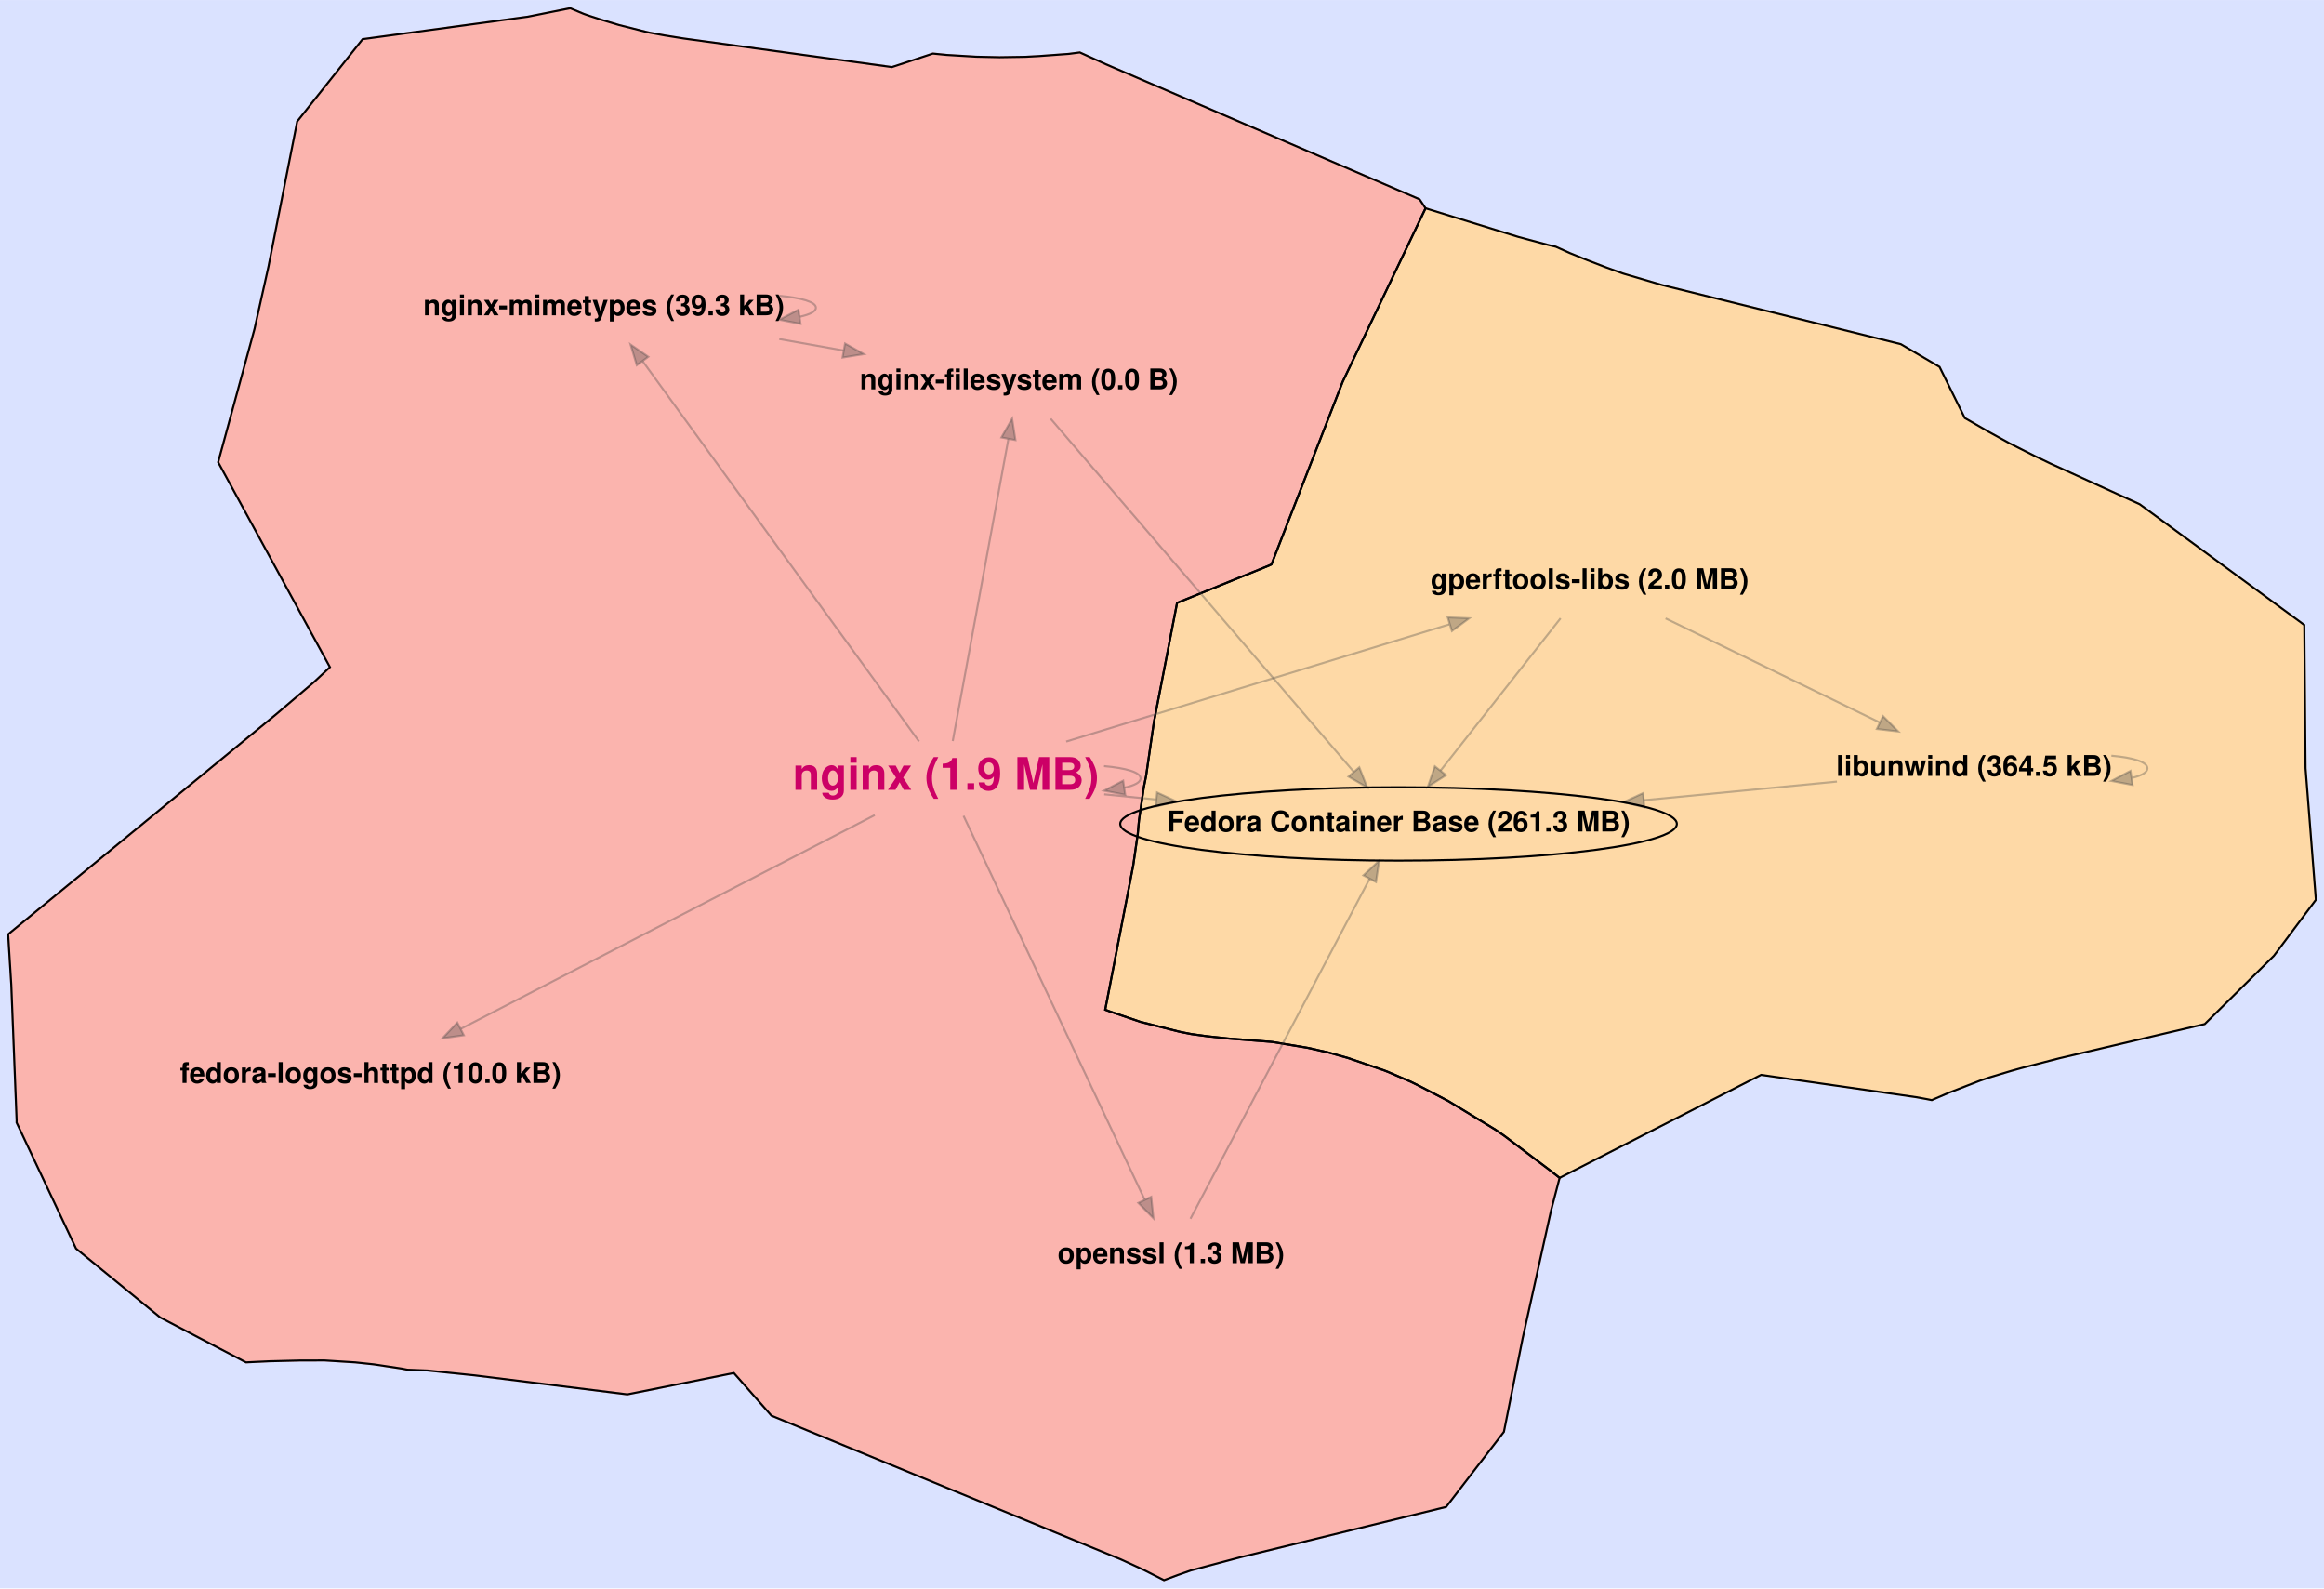
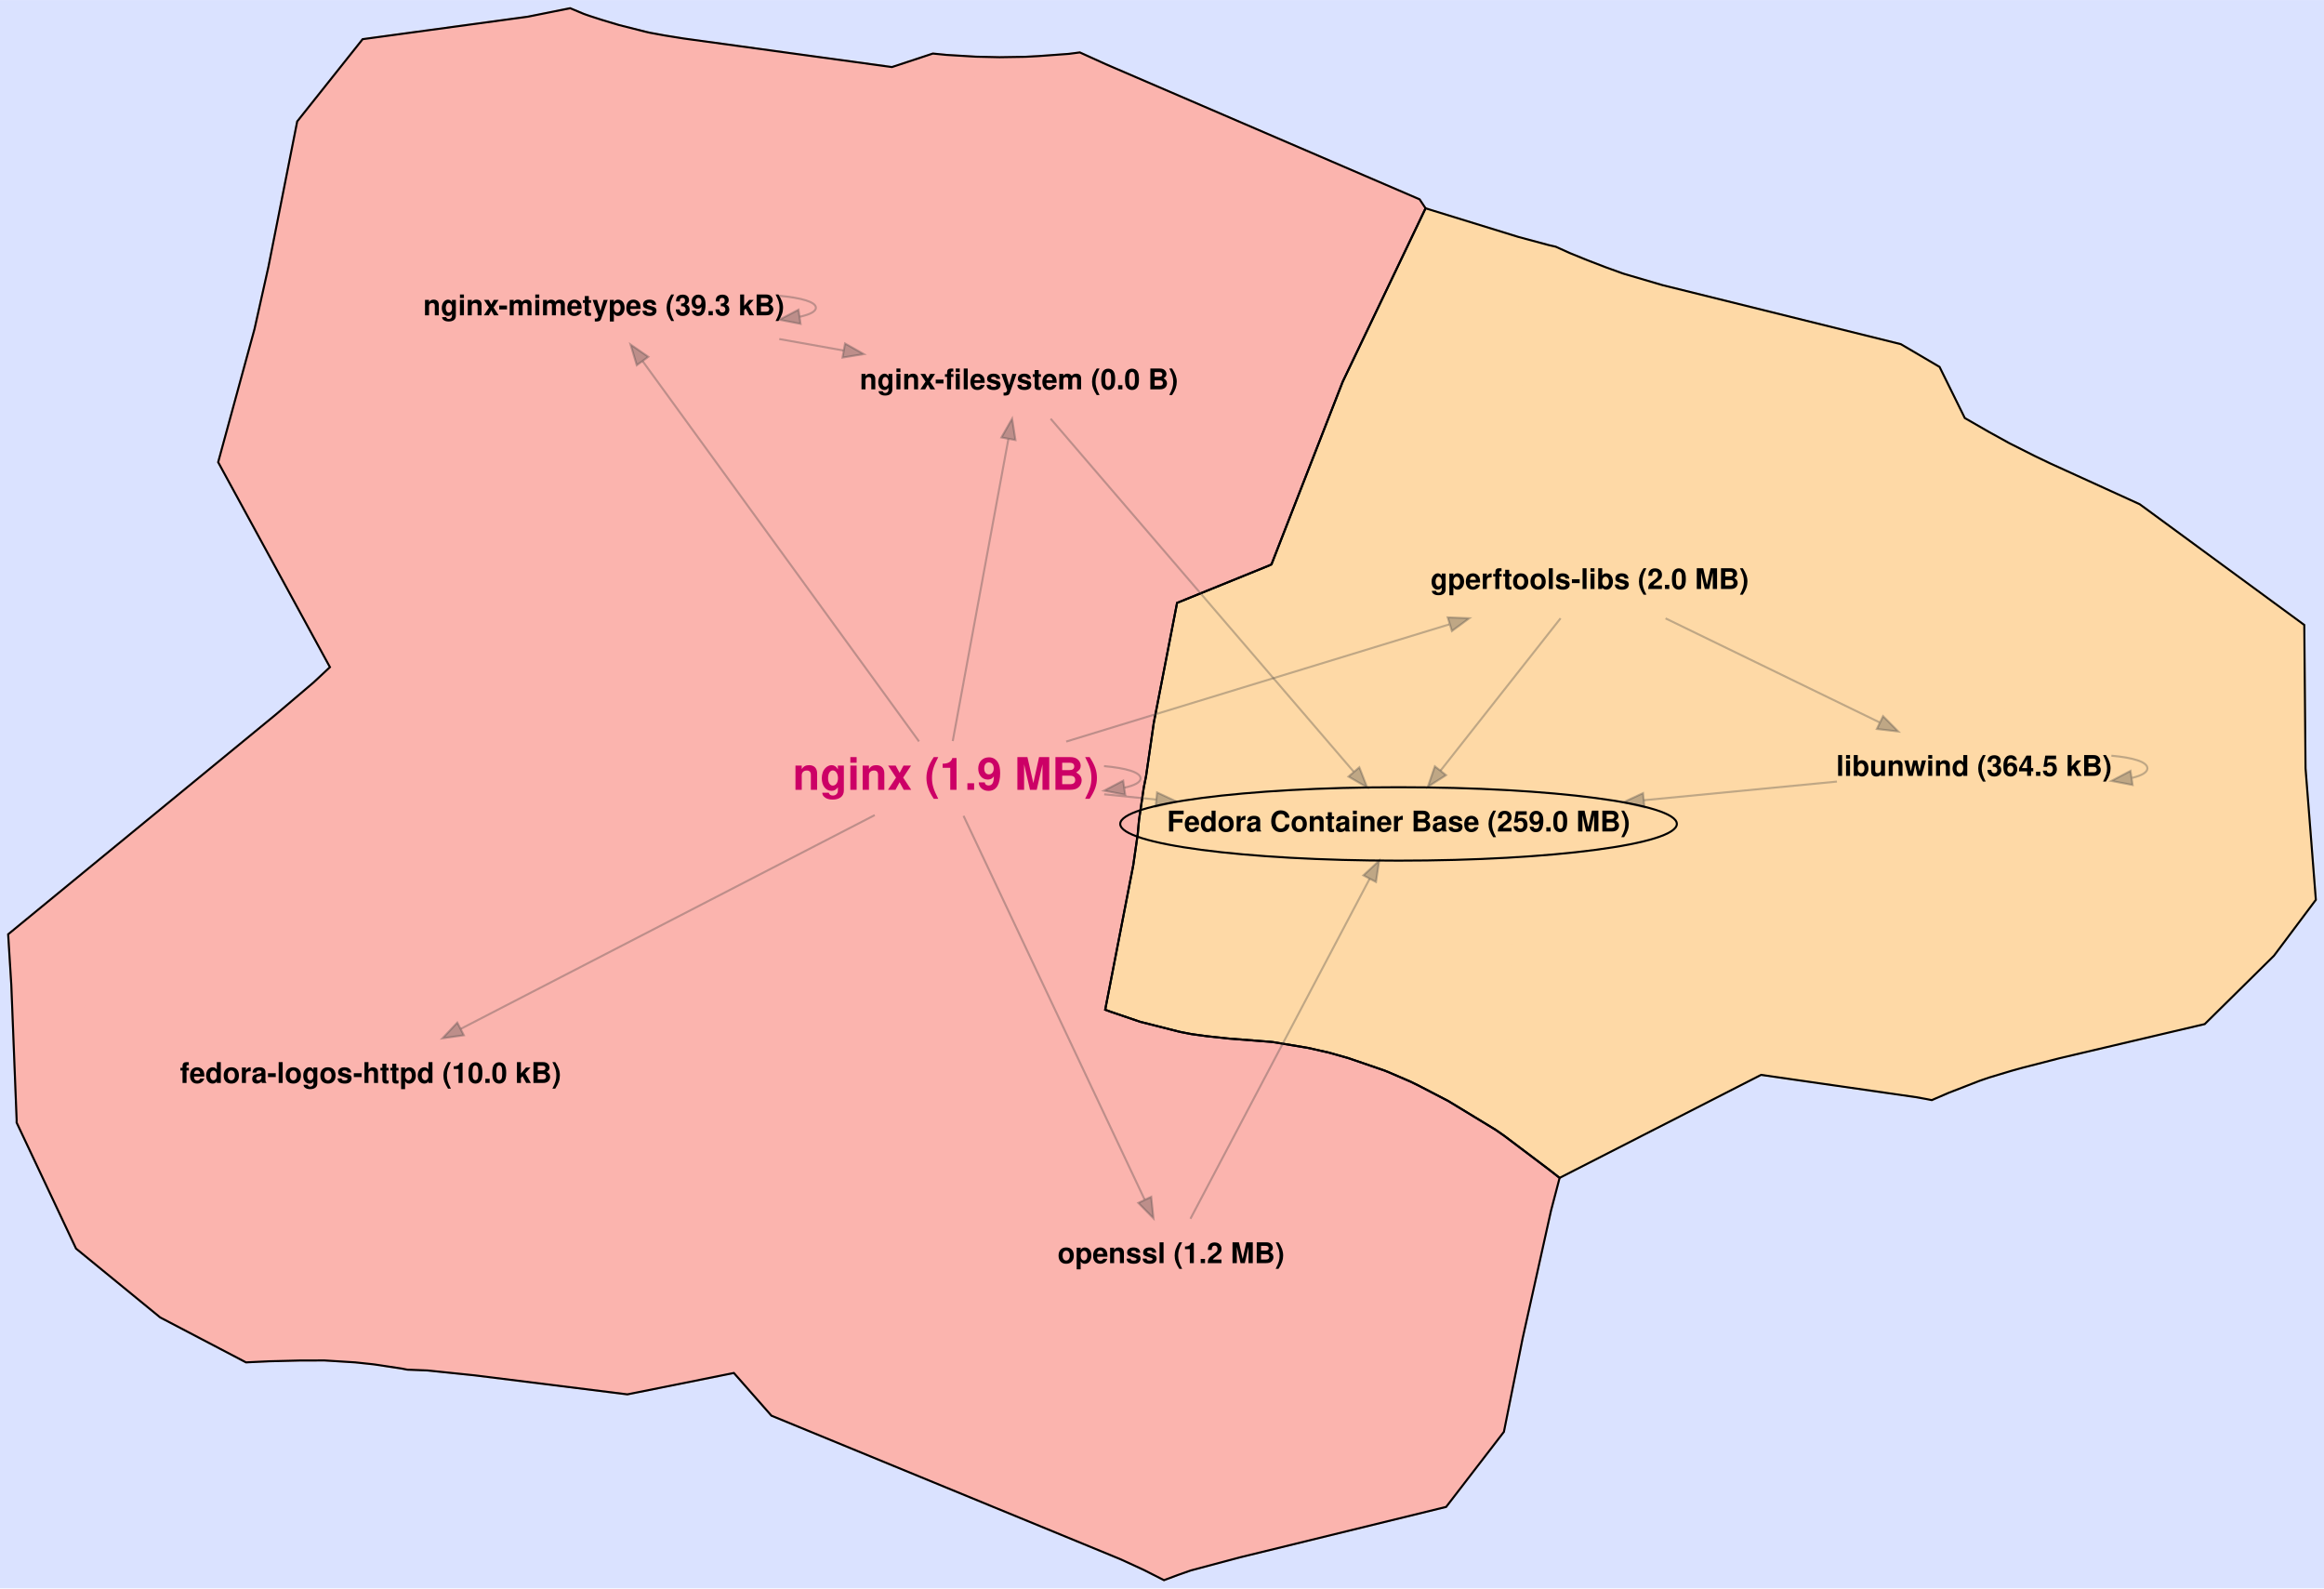
<svg xmlns="http://www.w3.org/2000/svg" width="1140pt" height="779pt" viewBox="0.00 0.00 1139.79 778.81">
  <g id="graph0" class="graph" transform="scale(1 1) rotate(0) translate(95.7633 633.6401)">
    <polygon fill="#dae2ff" stroke="transparent" points="-95.763,145.165 -95.763,-633.64 1044.03,-633.64 1044.03,145.165 -95.763,145.165" />
-     <polygon fill="#fed9a6" stroke="#fed9a6" points="895.85,-110.016 914.322,-114.769 985.529,-131.505 1019.473,-165.018 1040.03,-192.44 1034.97,-256.92 1034.36,-327.214 953.636,-386.424 909.699,-406.45 902.048,-410.123 889.738,-416.329 889.304,-303.626 885.67,-257.277 881.715,-257.277 880.413,-255.619 875.335,-252.482 875.335,-252.482 880.413,-255.619 881.715,-257.277 880.849,-258.296 875.442,-261.495 870.036,-261.495 870.036,-261.495 875.442,-261.495 880.849,-258.296 881.715,-257.277 885.67,-257.277 889.304,-303.626 889.738,-416.329 879.555,-421.947 867.852,-428.681 855.477,-453.757 836.479,-464.911 719.654,-493.835 701.054,-499.291 700.073,-499.601 691.859,-502.569 682.856,-506.028 674.065,-509.604 667.223,-512.698 663.867,-513.468 648.885,-517.496 650.512,-431.193 650.512,-431.193 648.885,-517.496 603.392,-531.518 562.744,-446.46 527.815,-356.907 526.492,-356.293 481.524,-338.043 470.094,-279.195 466.315,-253.068 465.183,-247.438 462.865,-231.615 462.236,-224.737 460.019,-209.325 446.272,-138.549 448.844,-137.599 463.409,-132.634 482.128,-127.891 483.55,-127.572 488.621,-126.586 496.349,-125.534 506.813,-124.412 527.28,-122.819 528.633,-122.674 545.719,-119.833 556.005,-117.518 565.525,-114.816 583.168,-108.764 585.055,-108.008 596.084,-103.259 599.623,-101.528 614.547,-93.778 637.726,-79.684 641.913,-76.778 645.73,-184.458 643.776,-229.941 639.403,-229.941 638.903,-229.782 638.903,-229.782 639.403,-229.941 643.776,-229.941 645.73,-184.458 641.913,-76.778 664.123,-60.02 669.138,-56.095 767.935,-106.6 844.063,-95.655 849.136,-94.734 851.664,-94.228 860.001,-97.826 875.254,-103.744 879.606,-105.242 890.675,-108.572 895.85,-110.016 895.85,-110.016" />
+     <polygon fill="#fed9a6" stroke="#fed9a6" points="1034.36,-327.214 1034.97,-256.92 1040.03,-192.44 1019.473,-165.018 985.529,-131.505 914.322,-114.769 895.85,-110.016 890.675,-108.572 879.606,-105.242 875.254,-103.744 860.001,-97.826 851.664,-94.228 849.136,-94.734 844.063,-95.655 767.935,-106.6 669.138,-56.095 664.123,-60.02 641.913,-76.778 645.73,-184.458 643.776,-229.941 639.403,-229.941 638.903,-229.782 638.903,-229.782 639.403,-229.941 643.776,-229.941 645.73,-184.458 641.913,-76.778 637.726,-79.684 614.547,-93.778 599.623,-101.528 596.084,-103.259 585.055,-108.008 583.168,-108.764 565.525,-114.816 556.005,-117.518 545.719,-119.833 528.633,-122.674 527.28,-122.819 506.813,-124.412 496.349,-125.534 488.621,-126.586 483.55,-127.572 482.128,-127.891 463.409,-132.634 448.844,-137.599 446.272,-138.549 460.019,-209.325 462.236,-224.737 462.865,-231.615 465.183,-247.438 466.315,-253.068 470.094,-279.195 481.524,-338.043 526.492,-356.293 527.815,-356.907 562.744,-446.46 603.392,-531.518 648.885,-517.496 650.512,-431.193 650.512,-431.193 648.885,-517.496 663.867,-513.468 667.223,-512.698 674.065,-509.604 682.856,-506.028 691.859,-502.569 700.073,-499.601 701.054,-499.291 719.654,-493.835 836.479,-464.911 855.477,-453.757 867.852,-428.681 879.555,-421.947 889.738,-416.329 889.304,-303.626 885.67,-257.277 881.715,-257.277 880.849,-258.296 875.442,-261.495 870.036,-261.495 870.036,-261.495 875.442,-261.495 880.849,-258.296 881.715,-257.277 880.413,-255.619 875.335,-252.482 875.335,-252.482 880.413,-255.619 881.715,-257.277 885.67,-257.277 889.304,-303.626 889.738,-416.329 902.048,-410.123 909.699,-406.45 953.636,-386.424 1034.36,-327.214 1034.36,-327.214" />
    <polygon fill="#fbb4ae" stroke="#fbb4ae" points="496.349,-125.534 506.813,-124.412 527.28,-122.819 528.633,-122.674 545.719,-119.833 556.005,-117.518 565.525,-114.816 583.168,-108.764 585.055,-108.008 596.084,-103.259 599.623,-101.528 614.547,-93.778 637.726,-79.684 641.913,-76.778 664.123,-60.02 669.138,-56.095 664.914,-40.008 650.989,22.652 641.816,68.427 613.48,105.246 512.533,129.935 488.386,136.364 487.926,136.516 481.871,138.643 475.112,141.165 465.247,136.161 454.027,131.008 453.568,130.808 282.577,60.501 264.159,39.572 211.926,50.059 137.109,40.738 114.001,38.346 113.69,38.327 104.001,37.943 101.098,37.378 87.606,35.344 78.502,34.372 63.364,33.422 50.915,33.461 36.269,33.83 24.888,34.366 -17.195,12.334 -58.465,-21.421 -87.608,-83.214 -87.599,-84.541 -90.218,-150.728 46.026,-111.22 47.812,-109.072 51.018,-107.99 56.309,-174.771 57.483,-106.422 57.483,-106.422 56.309,-174.771 51.018,-107.99 47.812,-109.072 46.026,-111.22 -90.218,-150.728 -91.763,-175.539 39.551,-283.331 58.078,-299.077 66.053,-306.525 11.234,-407.031 29.067,-472.344 35.881,-502.809 50.003,-574.126 82.089,-614.453 163.089,-625.472 183.859,-629.64 190.403,-626.911 191.404,-626.542 193.529,-625.807 194.833,-485.727 200.409,-487.537 205.832,-485.786 209.017,-482.646 205.602,-479.368 200.668,-477.854 200.668,-477.854 205.602,-479.368 209.017,-482.646 205.832,-485.786 200.409,-487.537 194.833,-485.727 193.529,-625.807 199.381,-623.918 207.768,-621.406 220.789,-618.109 222.916,-617.62 230.205,-616.283 239.64,-614.77 341.673,-600.778 361.757,-607.399 368.543,-606.729 382.87,-605.861 383.749,-478.08 387.955,-446.554 387.681,-446.465 387.681,-446.465 387.955,-446.554 383.749,-478.08 382.87,-605.861 394.431,-605.603 407.064,-605.805 413.634,-606.161 415.531,-446.744 413.116,-446.744 409.497,-443.233 403.941,-441.474 398.358,-443.236 396.277,-349.231 396.111,-349.237 386.957,-349.27 385.916,-252.05 385.829,-252.022 381.054,-252.022 380.572,-252.183 376.915,-252.183 373.639,-255.446 368.731,-256.994 361.198,-254.368 359.138,-252.414 359.138,-252.414 361.198,-254.368 368.731,-256.994 373.639,-255.446 376.915,-252.183 374.051,-249.202 374.051,-249.202 376.915,-252.183 380.572,-252.183 381.054,-252.022 385.829,-252.022 385.916,-252.05 386.957,-349.27 396.111,-349.237 396.277,-349.231 398.358,-443.236 403.941,-441.474 409.497,-443.233 413.116,-446.744 415.531,-446.744 413.634,-606.161 428.434,-607.246 433.834,-607.952 446.519,-602.195 600.475,-535.919 603.392,-531.518 562.744,-446.46 527.815,-356.907 526.492,-356.293 481.524,-338.043 470.094,-279.195 466.315,-253.068 465.183,-247.438 462.865,-231.615 462.236,-224.737 460.019,-209.325 446.272,-138.549 448.844,-137.599 463.409,-132.634 482.128,-127.891 483.55,-127.572 488.621,-126.586 496.349,-125.534 496.349,-125.534" />
-     <polyline fill="none" stroke="#000000" points="596.084,-103.259 585.055,-108.008 583.168,-108.764 565.525,-114.816 556.005,-117.518 545.719,-119.833 528.633,-122.674 527.28,-122.819 506.813,-124.412 496.349,-125.534 488.621,-126.586 483.55,-127.572 482.128,-127.891 463.409,-132.634 448.844,-137.599 446.272,-138.549 460.019,-209.325 462.236,-224.737 462.865,-231.615 465.183,-247.438 466.315,-253.068 470.094,-279.195 481.524,-338.043 526.492,-356.293 527.815,-356.907 562.744,-446.46 603.392,-531.518 648.885,-517.496 663.867,-513.468 667.223,-512.698 674.065,-509.604 682.856,-506.028 691.859,-502.569 700.073,-499.601 701.054,-499.291 719.654,-493.835 836.479,-464.911 855.477,-453.757 867.852,-428.681 879.555,-421.947 889.738,-416.329 902.048,-410.123 909.699,-406.45 953.636,-386.424 1034.36,-327.214 1034.97,-256.92 1040.03,-192.44 1019.473,-165.018 985.529,-131.505 914.322,-114.769 895.85,-110.016 890.675,-108.572 879.606,-105.242 875.254,-103.744 860.001,-97.826 851.664,-94.228 849.136,-94.734 844.063,-95.655 767.935,-106.6 669.138,-56.095 664.123,-60.02 641.913,-76.778 637.726,-79.684 614.547,-93.778 599.623,-101.528 596.084,-103.259 " />
-     <polyline fill="none" stroke="#000000" points="101.098,37.378 104.001,37.943 113.69,38.327 114.001,38.346 137.109,40.738 211.926,50.059 264.159,39.572 282.577,60.501 453.568,130.808 454.027,131.008 465.247,136.161 475.112,141.165 481.871,138.643 487.926,136.516 488.386,136.364 512.533,129.935 613.48,105.246 641.816,68.427 650.989,22.652 664.914,-40.008 669.138,-56.095 664.123,-60.02 641.913,-76.778 637.726,-79.684 614.547,-93.778 599.623,-101.528 596.084,-103.259 585.055,-108.008 583.168,-108.764 565.525,-114.816 556.005,-117.518 545.719,-119.833 528.633,-122.674 527.28,-122.819 506.813,-124.412 496.349,-125.534 488.621,-126.586 483.55,-127.572 482.128,-127.891 463.409,-132.634 448.844,-137.599 446.272,-138.549 460.019,-209.325 462.236,-224.737 462.865,-231.615 465.183,-247.438 466.315,-253.068 470.094,-279.195 481.524,-338.043 526.492,-356.293 527.815,-356.907 562.744,-446.46 603.392,-531.518 600.475,-535.919 446.519,-602.195 433.834,-607.952 428.434,-607.246 413.634,-606.161 407.064,-605.805 394.431,-605.603 382.87,-605.861 368.543,-606.729 361.757,-607.399 341.673,-600.778 239.64,-614.77 230.205,-616.283 222.916,-617.62 220.789,-618.109 207.768,-621.406 199.381,-623.918 193.529,-625.807 191.404,-626.542 190.403,-626.911 183.859,-629.64 163.089,-625.472 82.089,-614.453 50.003,-574.126 35.881,-502.809 29.067,-472.344 11.234,-407.031 66.053,-306.525 58.078,-299.077 39.551,-283.331 -91.763,-175.539 -90.218,-150.728 -87.599,-84.541 -87.608,-83.214 -58.465,-21.421 -17.195,12.334 24.888,34.366 36.269,33.83 50.915,33.461 63.364,33.422 78.502,34.372 87.606,35.344 101.098,37.378 " />
+     <polyline fill="none" stroke="#000000" points="599.623,-101.528 614.547,-93.778 637.726,-79.684 641.913,-76.778 664.123,-60.02 669.138,-56.095 767.935,-106.6 844.063,-95.655 849.136,-94.734 851.664,-94.228 860.001,-97.826 875.254,-103.744 879.606,-105.242 890.675,-108.572 895.85,-110.016 914.322,-114.769 985.529,-131.505 1019.473,-165.018 1040.03,-192.44 1034.97,-256.92 1034.36,-327.214 953.636,-386.424 909.699,-406.45 902.048,-410.123 889.738,-416.329 879.555,-421.947 867.852,-428.681 855.477,-453.757 836.479,-464.911 719.654,-493.835 701.054,-499.291 700.073,-499.601 691.859,-502.569 682.856,-506.028 674.065,-509.604 667.223,-512.698 663.867,-513.468 648.885,-517.496 603.392,-531.518 562.744,-446.46 527.815,-356.907 526.492,-356.293 481.524,-338.043 470.094,-279.195 466.315,-253.068 465.183,-247.438 462.865,-231.615 462.236,-224.737 460.019,-209.325 446.272,-138.549 448.844,-137.599 463.409,-132.634 482.128,-127.891 483.55,-127.572 488.621,-126.586 496.349,-125.534 506.813,-124.412 527.28,-122.819 528.633,-122.674 545.719,-119.833 556.005,-117.518 565.525,-114.816 583.168,-108.764 585.055,-108.008 596.084,-103.259 599.623,-101.528 " />
+     <polyline fill="none" stroke="#000000" points="87.606,35.344 78.502,34.372 63.364,33.422 50.915,33.461 36.269,33.83 24.888,34.366 -17.195,12.334 -58.465,-21.421 -87.608,-83.214 -87.599,-84.541 -90.218,-150.728 -91.763,-175.539 39.551,-283.331 58.078,-299.077 66.053,-306.525 11.234,-407.031 29.067,-472.344 35.881,-502.809 50.003,-574.126 82.089,-614.453 163.089,-625.472 183.859,-629.64 190.403,-626.911 191.404,-626.542 193.529,-625.807 199.381,-623.918 207.768,-621.406 220.789,-618.109 222.916,-617.62 230.205,-616.283 239.64,-614.77 341.673,-600.778 361.757,-607.399 368.543,-606.729 382.87,-605.861 394.431,-605.603 407.064,-605.805 413.634,-606.161 428.434,-607.246 433.834,-607.952 446.519,-602.195 600.475,-535.919 603.392,-531.518 562.744,-446.46 527.815,-356.907 526.492,-356.293 481.524,-338.043 470.094,-279.195 466.315,-253.068 465.183,-247.438 462.865,-231.615 462.236,-224.737 460.019,-209.325 446.272,-138.549 448.844,-137.599 463.409,-132.634 482.128,-127.891 483.55,-127.572 488.621,-126.586 496.349,-125.534 506.813,-124.412 527.28,-122.819 528.633,-122.674 545.719,-119.833 556.005,-117.518 565.525,-114.816 583.168,-108.764 585.055,-108.008 596.084,-103.259 599.623,-101.528 614.547,-93.778 637.726,-79.684 641.913,-76.778 664.123,-60.02 669.138,-56.095 664.914,-40.008 650.989,22.652 641.816,68.427 613.48,105.246 512.533,129.935 488.386,136.364 487.926,136.516 481.871,138.643 475.112,141.165 465.247,136.161 454.027,131.008 453.568,130.808 282.577,60.501 264.159,39.572 211.926,50.059 137.109,40.738 114.001,38.346 113.69,38.327 104.001,37.943 101.098,37.378 87.606,35.344 " />
    <g id="edge1" class="edge">
      <path fill="none" stroke="#444444" stroke-opacity="0.333" d="M805.158,-250.423C776.784,-247.682 742.863,-244.405 710.441,-241.272" />
      <polygon fill="#444444" fill-opacity="0.333" stroke="#444444" stroke-opacity="0.333" points="710.725,-237.784 700.435,-240.306 710.052,-244.751 710.725,-237.784" />
    </g>
    <g id="edge2" class="edge">
      <path fill="none" stroke="#444444" stroke-opacity="0.333" d="M939.747,-263.106C950.25,-262.181 957.41,-260.119 957.41,-256.92 957.41,-254.921 954.613,-253.365 949.951,-252.254" />
      <polygon fill="#444444" fill-opacity="0.333" stroke="#444444" stroke-opacity="0.333" points="950.154,-248.746 939.747,-250.734 949.122,-255.669 950.154,-248.746" />
    </g>
    <g id="edge3" class="edge">
      <path fill="none" stroke="#444444" stroke-opacity="0.333" d="M669.609,-330.492C653.924,-310.588 628.555,-278.396 610.708,-255.75" />
      <polygon fill="#444444" fill-opacity="0.333" stroke="#444444" stroke-opacity="0.333" points="613.444,-253.566 604.505,-247.878 607.946,-257.899 613.444,-253.566" />
    </g>
    <g id="edge4" class="edge">
      <path fill="none" stroke="#444444" stroke-opacity="0.333" d="M721.095,-330.447C751.184,-315.826 793.685,-295.174 825.986,-279.478" />
      <polygon fill="#444444" fill-opacity="0.333" stroke="#444444" stroke-opacity="0.333" points="827.767,-282.504 835.232,-274.986 824.708,-276.208 827.767,-282.504" />
    </g>
    <g id="edge5" class="edge">
      <path fill="none" stroke="#444444" stroke-opacity="0.333" d="M445.778,-244.177C454.047,-243.345 462.587,-242.485 471.192,-241.619" />
      <polygon fill="#444444" fill-opacity="0.333" stroke="#444444" stroke-opacity="0.333" points="471.71,-245.085 481.31,-240.601 471.01,-238.12 471.71,-245.085" />
    </g>
    <g id="edge6" class="edge">
      <path fill="none" stroke="#444444" stroke-opacity="0.333" d="M333.252,-233.986C281.999,-207.528 186.355,-158.155 130.232,-129.183" />
      <polygon fill="#444444" fill-opacity="0.333" stroke="#444444" stroke-opacity="0.333" points="131.732,-126.019 121.241,-124.542 128.521,-132.239 131.732,-126.019" />
    </g>
    <g id="edge7" class="edge">
      <path fill="none" stroke="#444444" stroke-opacity="0.333" d="M427.142,-270.039C480.429,-286.337 558.862,-310.325 614.991,-327.493" />
      <polygon fill="#444444" fill-opacity="0.333" stroke="#444444" stroke-opacity="0.333" points="614.263,-330.93 624.85,-330.508 616.311,-324.236 614.263,-330.93" />
    </g>
    <g id="edge8" class="edge">
      <path fill="none" stroke="#444444" stroke-opacity="0.333" d="M445.695,-258.013C456.445,-257.021 463.63,-255.013 463.63,-251.99 463.63,-250.053 460.681,-248.533 455.736,-247.43" />
      <polygon fill="#444444" fill-opacity="0.333" stroke="#444444" stroke-opacity="0.333" points="456.096,-243.945 445.695,-245.967 455.086,-250.872 456.096,-243.945" />
    </g>
    <g id="edge9" class="edge">
      <path fill="none" stroke="#444444" stroke-opacity="0.333" d="M371.501,-270.285C377.786,-304.396 391.329,-377.904 398.782,-418.354" />
      <polygon fill="#444444" fill-opacity="0.333" stroke="#444444" stroke-opacity="0.333" points="395.37,-419.155 400.624,-428.355 402.254,-417.886 395.37,-419.155" />
    </g>
    <g id="edge10" class="edge">
      <path fill="none" stroke="#444444" stroke-opacity="0.333" d="M354.967,-270.098C325.446,-310.709 253.853,-409.198 219.454,-456.521" />
      <polygon fill="#444444" fill-opacity="0.333" stroke="#444444" stroke-opacity="0.333" points="216.531,-454.589 213.482,-464.736 222.193,-458.705 216.531,-454.589" />
    </g>
    <g id="edge11" class="edge">
      <path fill="none" stroke="#444444" stroke-opacity="0.333" d="M376.796,-233.629C396.111,-192.708 442.78,-93.829 465.587,-45.507" />
      <polygon fill="#444444" fill-opacity="0.333" stroke="#444444" stroke-opacity="0.333" points="468.841,-46.813 469.944,-36.276 462.511,-43.825 468.841,-46.813" />
    </g>
    <g id="edge12" class="edge">
      <path fill="none" stroke="#444444" stroke-opacity="0.333" d="M419.513,-428.348C452.588,-389.832 529.989,-299.697 568.119,-255.294" />
      <polygon fill="#444444" fill-opacity="0.333" stroke="#444444" stroke-opacity="0.333" points="570.902,-257.425 574.762,-247.558 565.592,-252.865 570.902,-257.425" />
    </g>
    <g id="edge13" class="edge">
      <path fill="none" stroke="#444444" stroke-opacity="0.333" d="M286.421,-467.418C296.865,-465.556 307.536,-463.653 317.979,-461.791" />
      <polygon fill="#444444" fill-opacity="0.333" stroke="#444444" stroke-opacity="0.333" points="318.677,-465.222 327.907,-460.021 317.448,-458.331 318.677,-465.222" />
    </g>
    <g id="edge14" class="edge">
      <path fill="none" stroke="#444444" stroke-opacity="0.333" d="M286.457,-488.638C297.266,-487.602 304.38,-485.643 304.38,-482.76 304.38,-480.913 301.461,-479.445 296.52,-478.356" />
      <polygon fill="#444444" fill-opacity="0.333" stroke="#444444" stroke-opacity="0.333" points="296.859,-474.869 286.457,-476.882 295.844,-481.795 296.859,-474.869" />
    </g>
    <g id="edge15" class="edge">
      <path fill="none" stroke="#444444" stroke-opacity="0.333" d="M488.082,-36.045C507.72,-73.298 552.837,-158.886 575.94,-202.713" />
      <polygon fill="#444444" fill-opacity="0.333" stroke="#444444" stroke-opacity="0.333" points="572.892,-204.436 580.652,-211.65 579.085,-201.172 572.892,-204.436" />
    </g>
    <g id="node1" class="node">
      <ellipse fill="none" stroke="#000000" cx="590.14" cy="-229.65" rx="136.5" ry="18" />
-       <text text-anchor="middle" x="590.14" y="-225.95" font-family="Helvetica,sans-Serif" font-weight="bold" font-size="14.00" fill="#000000">Fedora Container Base (261.3 MB)</text>
+       <text text-anchor="middle" x="590.14" y="-225.95" font-family="Helvetica,sans-Serif" font-weight="bold" font-size="14.00" fill="#000000">Fedora Container Base (259.0 MB)</text>
    </g>
    <g id="node2" class="node">
      <text text-anchor="middle" x="872.41" y="-253.22" font-family="Helvetica,sans-Serif" font-weight="bold" font-size="14.00" fill="#000000">libunwind (364.5 kB)</text>
    </g>
    <g id="node3" class="node">
      <text text-anchor="middle" x="86" y="-102.65" font-family="Helvetica,sans-Serif" font-weight="bold" font-size="14.00" fill="#000000">fedora-logos-httpd (10.0 kB)</text>
    </g>
    <g id="node4" class="node">
      <text text-anchor="middle" x="683.84" y="-344.85" font-family="Helvetica,sans-Serif" font-weight="bold" font-size="14.00" fill="#000000">gperftools-libs (2.0 MB)</text>
    </g>
    <g id="node5" class="node">
      <text text-anchor="middle" x="368.13" y="-246.39" font-family="Helvetica,sans-Serif" font-weight="bold" font-size="22.00" fill="#cc0066">nginx (1.9 MB)</text>
    </g>
    <g id="node6" class="node">
      <text text-anchor="middle" x="403.96" y="-442.76" font-family="Helvetica,sans-Serif" font-weight="bold" font-size="14.00" fill="#000000">nginx-filesystem (0.0 B)</text>
    </g>
    <g id="node7" class="node">
      <text text-anchor="middle" x="200.38" y="-479.06" font-family="Helvetica,sans-Serif" font-weight="bold" font-size="14.00" fill="#000000">nginx-mimetypes (39.3 kB)</text>
    </g>
    <g id="node8" class="node">
-       <text text-anchor="middle" x="478.57" y="-14.3" font-family="Helvetica,sans-Serif" font-weight="bold" font-size="14.00" fill="#000000">openssl (1.3 MB)</text>
+       <text text-anchor="middle" x="478.57" y="-14.3" font-family="Helvetica,sans-Serif" font-weight="bold" font-size="14.00" fill="#000000">openssl (1.2 MB)</text>
    </g>
  </g>
</svg>
